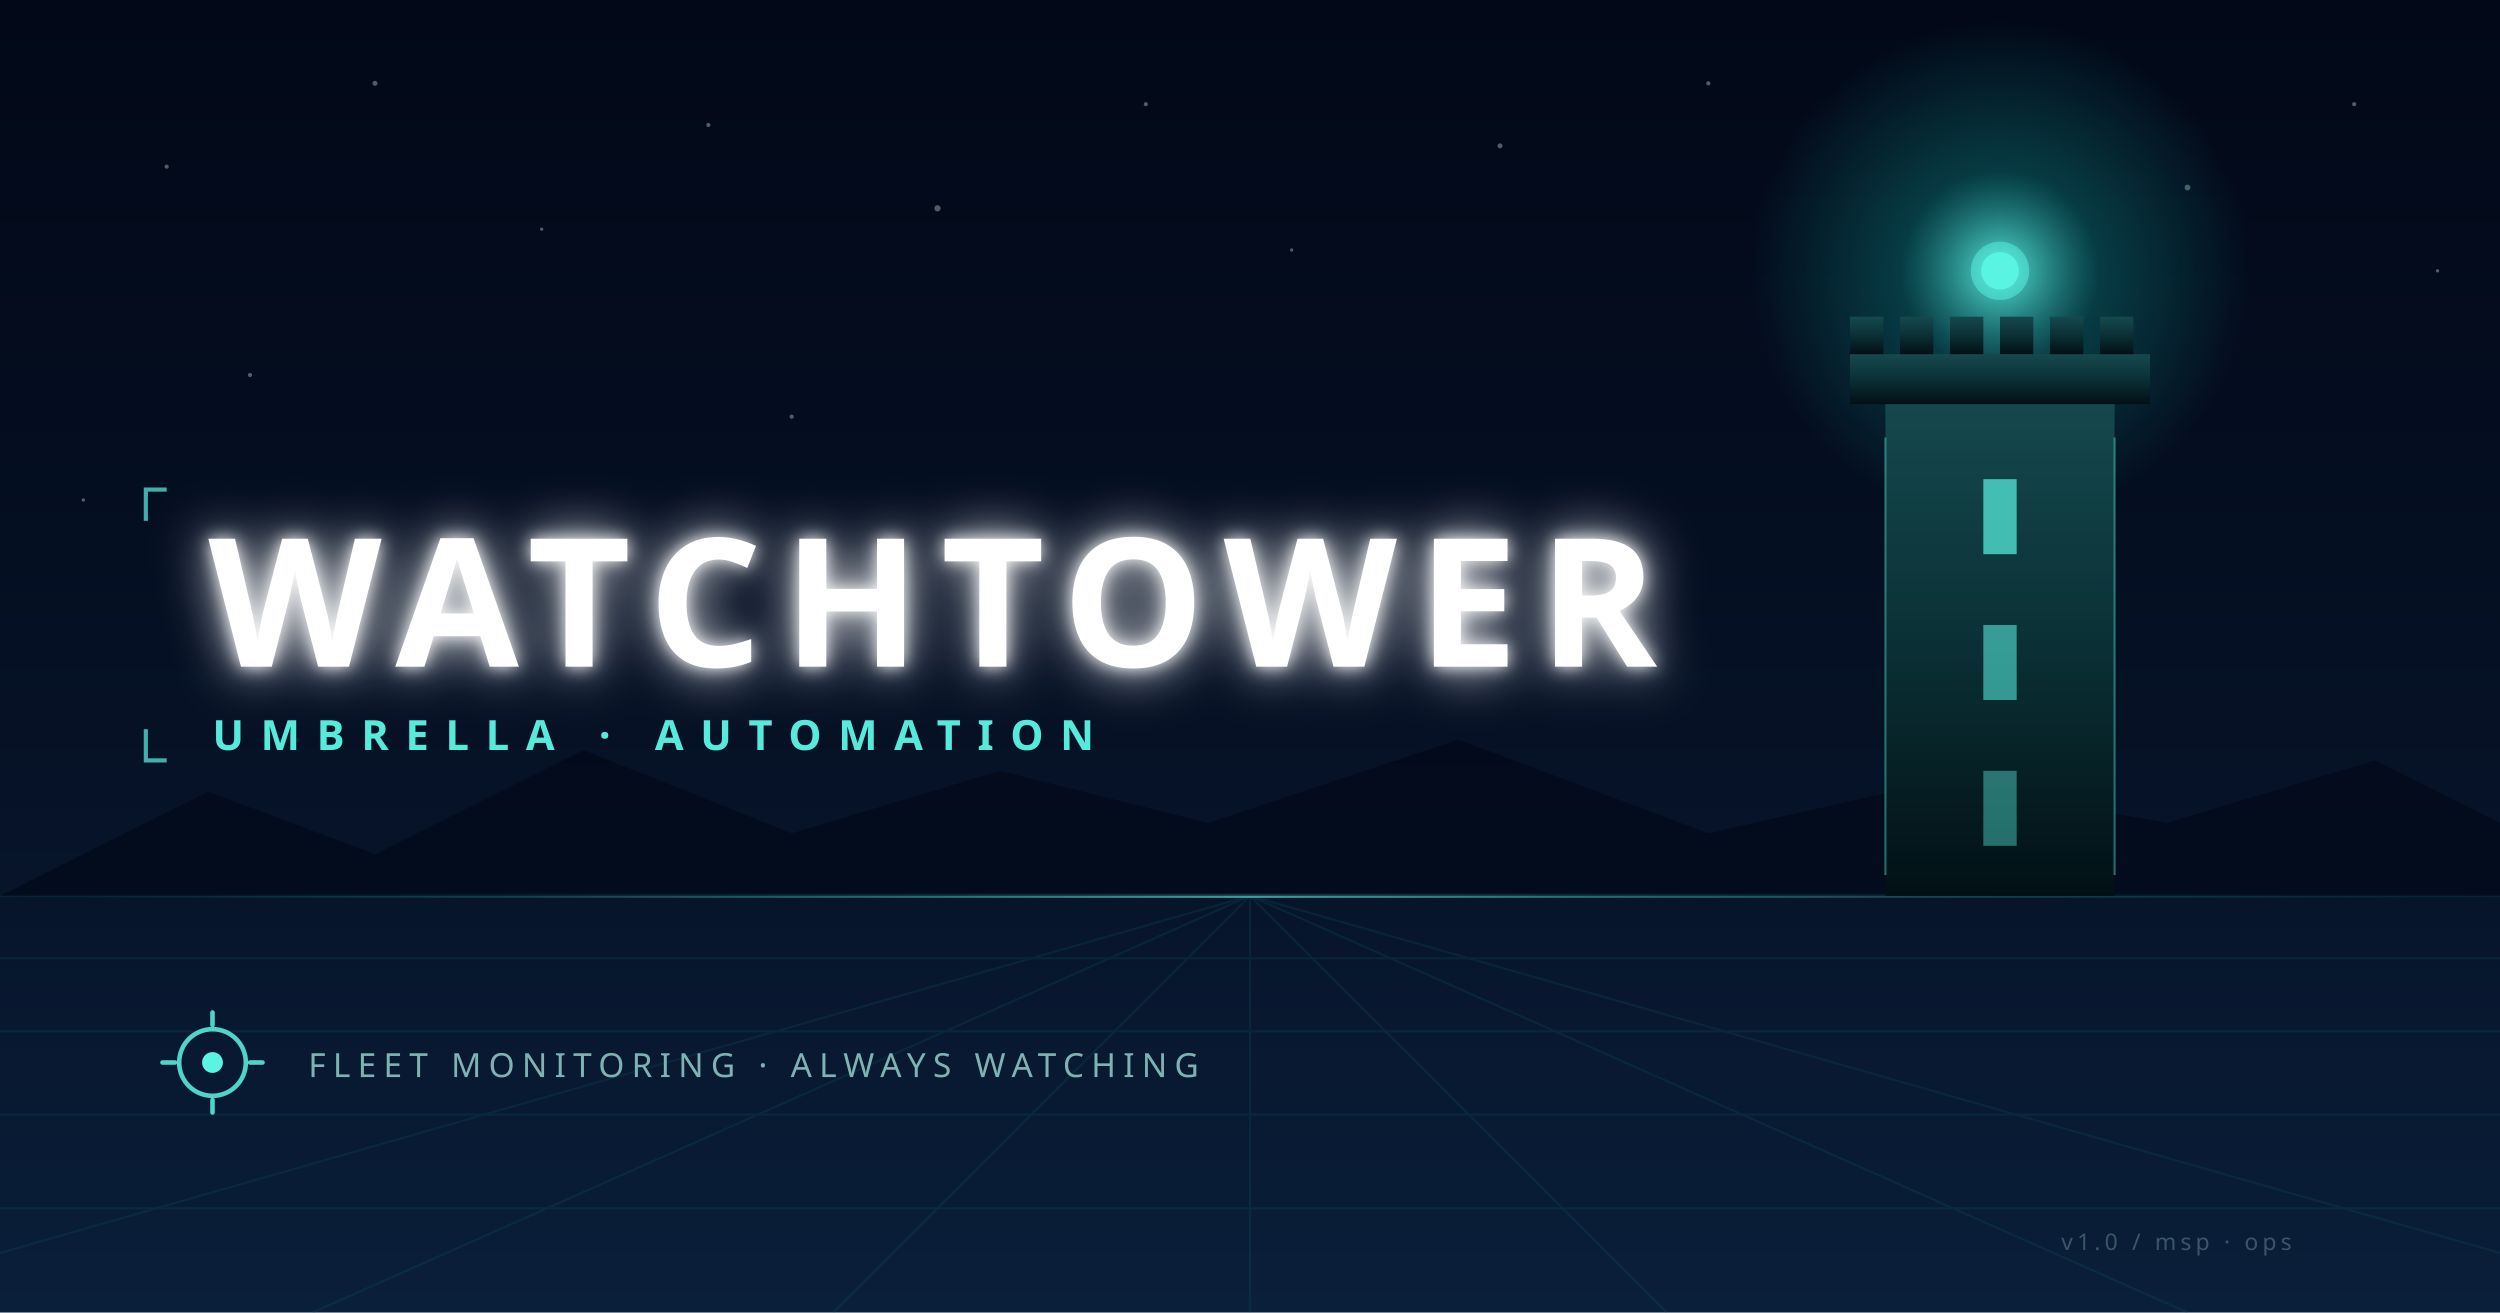
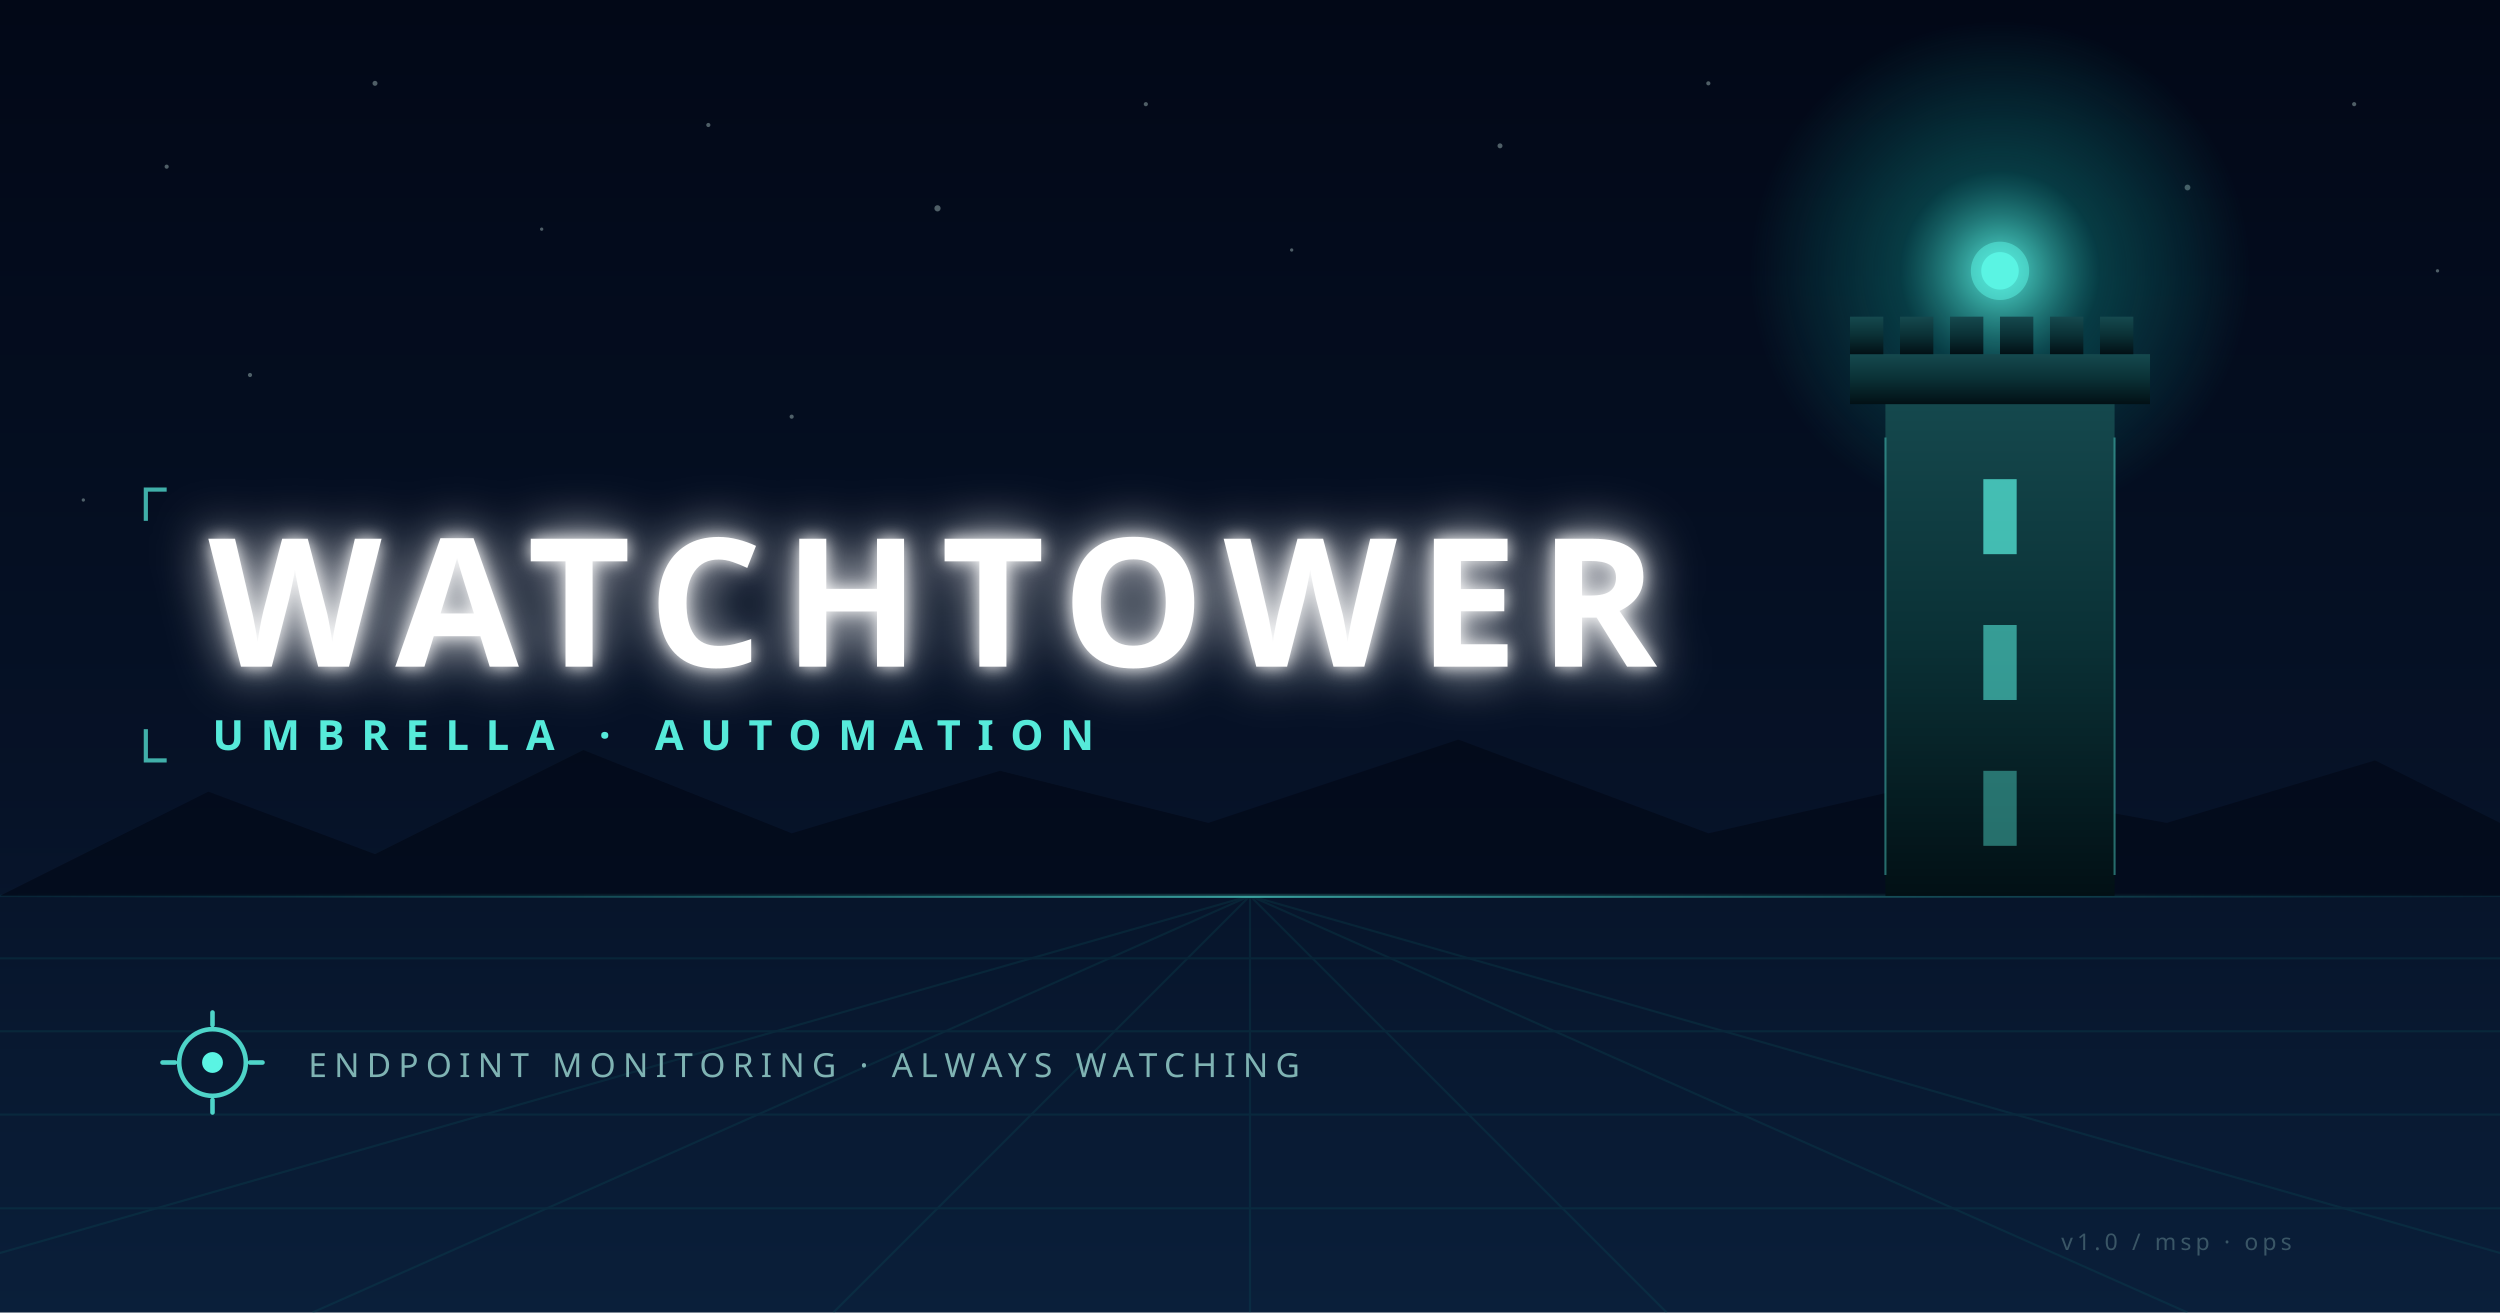
<svg xmlns="http://www.w3.org/2000/svg" viewBox="0 0 1200 630" width="1200" height="630">
  <defs>
    <linearGradient id="bg" x1="0" y1="0" x2="0" y2="1">
      <stop offset="0%" stop-color="#020817" />
      <stop offset="60%" stop-color="#061227" />
      <stop offset="100%" stop-color="#0a1f3a" />
    </linearGradient>
    <linearGradient id="towerGrad" x1="0" y1="0" x2="0" y2="1">
      <stop offset="0%" stop-color="#15494e" />
      <stop offset="50%" stop-color="#0a3035" />
      <stop offset="100%" stop-color="#021015" />
    </linearGradient>
    <radialGradient id="beaconGlow" cx="50%" cy="50%" r="50%">
      <stop offset="0%" stop-color="#5af4e3" stop-opacity="0.95" />
      <stop offset="40%" stop-color="#0a6b6b" stop-opacity="0.5" />
      <stop offset="100%" stop-color="#0a6b6b" stop-opacity="0" />
    </radialGradient>
    <filter id="titleGlow" x="-20%" y="-50%" width="140%" height="200%">
      <feGaussianBlur stdDeviation="4" result="b1" />
      <feGaussianBlur stdDeviation="12" result="b2" />
      <feMerge>
        <feMergeNode in="b2" />
        <feMergeNode in="b1" />
        <feMergeNode in="SourceGraphic" />
      </feMerge>
    </filter>
    <linearGradient id="horizonLine" x1="0" y1="0" x2="1" y2="0">
      <stop offset="0%" stop-color="#0a6b6b" stop-opacity="0" />
      <stop offset="50%" stop-color="#5af4e3" stop-opacity="0.6" />
      <stop offset="100%" stop-color="#0a6b6b" stop-opacity="0" />
    </linearGradient>
  </defs>
  <rect width="1200" height="630" fill="url(#bg)" />
  <g fill="#9bb3b3" opacity="0.5">
    <circle cx="80" cy="80" r="1" />
    <circle cx="180" cy="40" r="1.2" />
    <circle cx="260" cy="110" r="0.8" />
    <circle cx="340" cy="60" r="1" />
    <circle cx="450" cy="100" r="1.5" />
    <circle cx="550" cy="50" r="1" />
    <circle cx="620" cy="120" r="0.8" />
    <circle cx="720" cy="70" r="1.2" />
    <circle cx="820" cy="40" r="1" />
    <circle cx="1050" cy="90" r="1.4" />
    <circle cx="1130" cy="50" r="1" />
    <circle cx="1170" cy="130" r="0.8" />
    <circle cx="120" cy="180" r="1" />
    <circle cx="40" cy="240" r="0.8" />
    <circle cx="380" cy="200" r="1" />
  </g>
  <g stroke="#0a6b6b" stroke-width="1" opacity="0.18" fill="none">
    <line x1="0" y1="430" x2="1200" y2="430" />
    <line x1="0" y1="460" x2="1200" y2="460" />
    <line x1="0" y1="495" x2="1200" y2="495" />
    <line x1="0" y1="535" x2="1200" y2="535" />
    <line x1="0" y1="580" x2="1200" y2="580" />
    <line x1="600" y1="430" x2="-100" y2="630" />
    <line x1="600" y1="430" x2="150" y2="630" />
    <line x1="600" y1="430" x2="400" y2="630" />
    <line x1="600" y1="430" x2="600" y2="630" />
    <line x1="600" y1="430" x2="800" y2="630" />
    <line x1="600" y1="430" x2="1050" y2="630" />
    <line x1="600" y1="430" x2="1300" y2="630" />
  </g>
  <rect x="0" y="429" width="1200" height="2" fill="url(#horizonLine)" />
  <path d="M 0,430 L 100,380 L 180,410 L 280,360 L 380,400 L 480,370 L 580,395 L 700,355 L 820,400 L 930,375 L 1040,395 L 1140,365 L 1200,395 L 1200,430 Z" fill="#020817" opacity="0.7" />
  <g transform="translate(960, 130)">
    <circle cx="0" cy="0" r="120" fill="url(#beaconGlow)" />
    <rect x="-55" y="60" width="110" height="240" fill="url(#towerGrad)" />
    <rect x="-72" y="40" width="144" height="24" fill="url(#towerGrad)" />
    <rect x="-72" y="22" width="16" height="18" fill="url(#towerGrad)" />
    <rect x="-48" y="22" width="16" height="18" fill="url(#towerGrad)" />
    <rect x="-24" y="22" width="16" height="18" fill="url(#towerGrad)" />
    <rect x="0" y="22" width="16" height="18" fill="url(#towerGrad)" />
    <rect x="24" y="22" width="16" height="18" fill="url(#towerGrad)" />
    <rect x="48" y="22" width="16" height="18" fill="url(#towerGrad)" />
    <circle cx="0" cy="0" r="9" fill="#5af4e3" />
    <circle cx="0" cy="0" r="14" fill="#5af4e3" opacity="0.5" />
    <rect x="-8" y="100" width="16" height="36" fill="#5af4e3" opacity="0.7" />
    <rect x="-8" y="170" width="16" height="36" fill="#5af4e3" opacity="0.55" />
    <rect x="-8" y="240" width="16" height="36" fill="#5af4e3" opacity="0.4" />
    <line x1="-55" y1="80" x2="-55" y2="290" stroke="#5af4e3" stroke-width="1" opacity="0.4" />
    <line x1="55" y1="80" x2="55" y2="290" stroke="#5af4e3" stroke-width="1" opacity="0.4" />
  </g>
  <g stroke="#5af4e3" stroke-width="2" fill="none" opacity="0.7">
    <path d="M 80 235 L 70 235 L 70 250" />
    <path d="M 80 365 L 70 365 L 70 350" />
  </g>
  <text x="100" y="320" font-family="'Orbitron', 'Segoe UI', Arial Black, sans-serif" font-size="86" font-weight="900" fill="#ffffff" letter-spacing="10" filter="url(#titleGlow)">WATCHTOWER</text>
  <text x="102" y="360" font-family="'Orbitron', 'Segoe UI', sans-serif" font-size="20" font-weight="600" fill="#5af4e3" letter-spacing="8" opacity="0.95">UMBRELLA · AUTOMATION</text>
  <g transform="translate(102, 510)">
    <circle cx="0" cy="0" r="16" stroke="#5af4e3" stroke-width="2.2" fill="none" opacity="0.85" />
    <circle cx="0" cy="0" r="5" fill="#5af4e3" />
    <path d="M0 -24 L0 -18 M0 18 L0 24 M-24 0 L-18 0 M18 0 L24 0" stroke="#5af4e3" stroke-width="2.2" stroke-linecap="round" opacity="0.85" />
  </g>
-   <text x="148" y="517" font-family="'Orbitron', 'Segoe UI', sans-serif" font-size="16" fill="#7fb3b3" letter-spacing="3.5" font-weight="500">FLEET MONITORING · ALWAYS WATCHING</text>
+   <text x="148" y="517" font-family="'Orbitron', 'Segoe UI', sans-serif" font-size="16" fill="#7fb3b3" letter-spacing="3.5" font-weight="500">ENDPOINT MONITORING · ALWAYS WATCHING</text>
  <text x="1100" y="600" text-anchor="end" font-family="'Segoe UI', monospace" font-size="11" fill="#3a5666" letter-spacing="2">v1.0 / msp · ops</text>
</svg>
